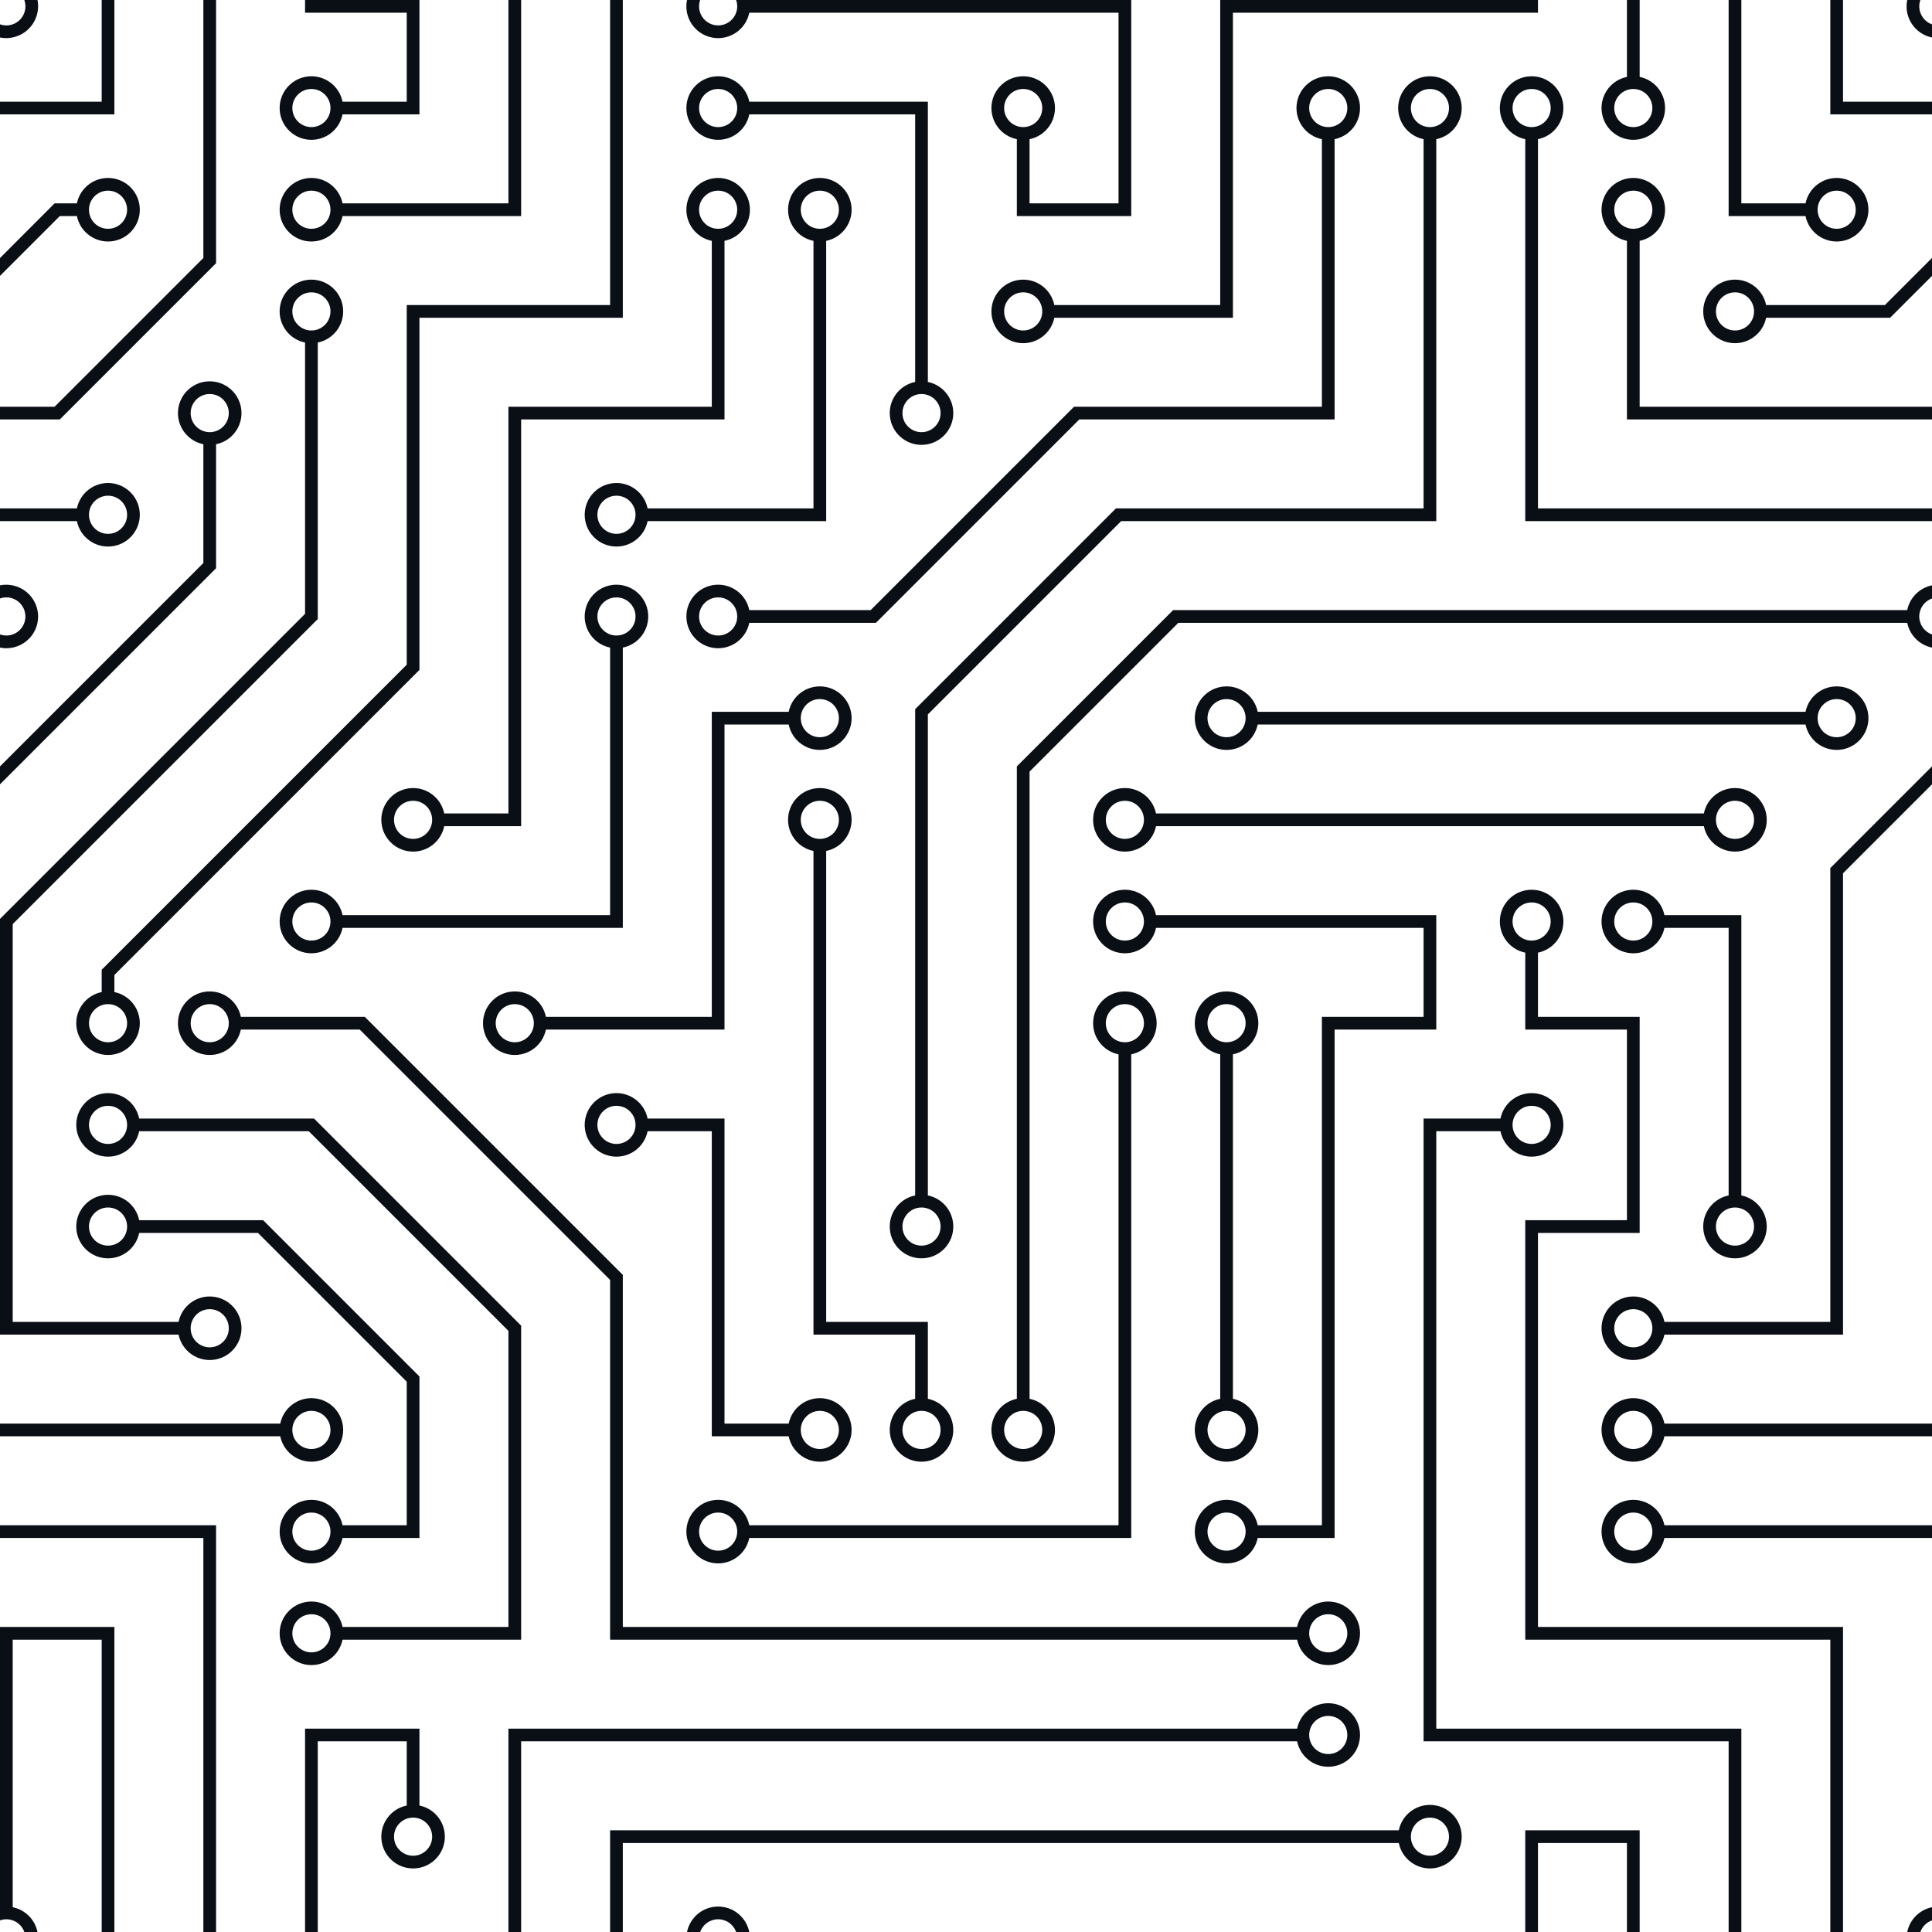
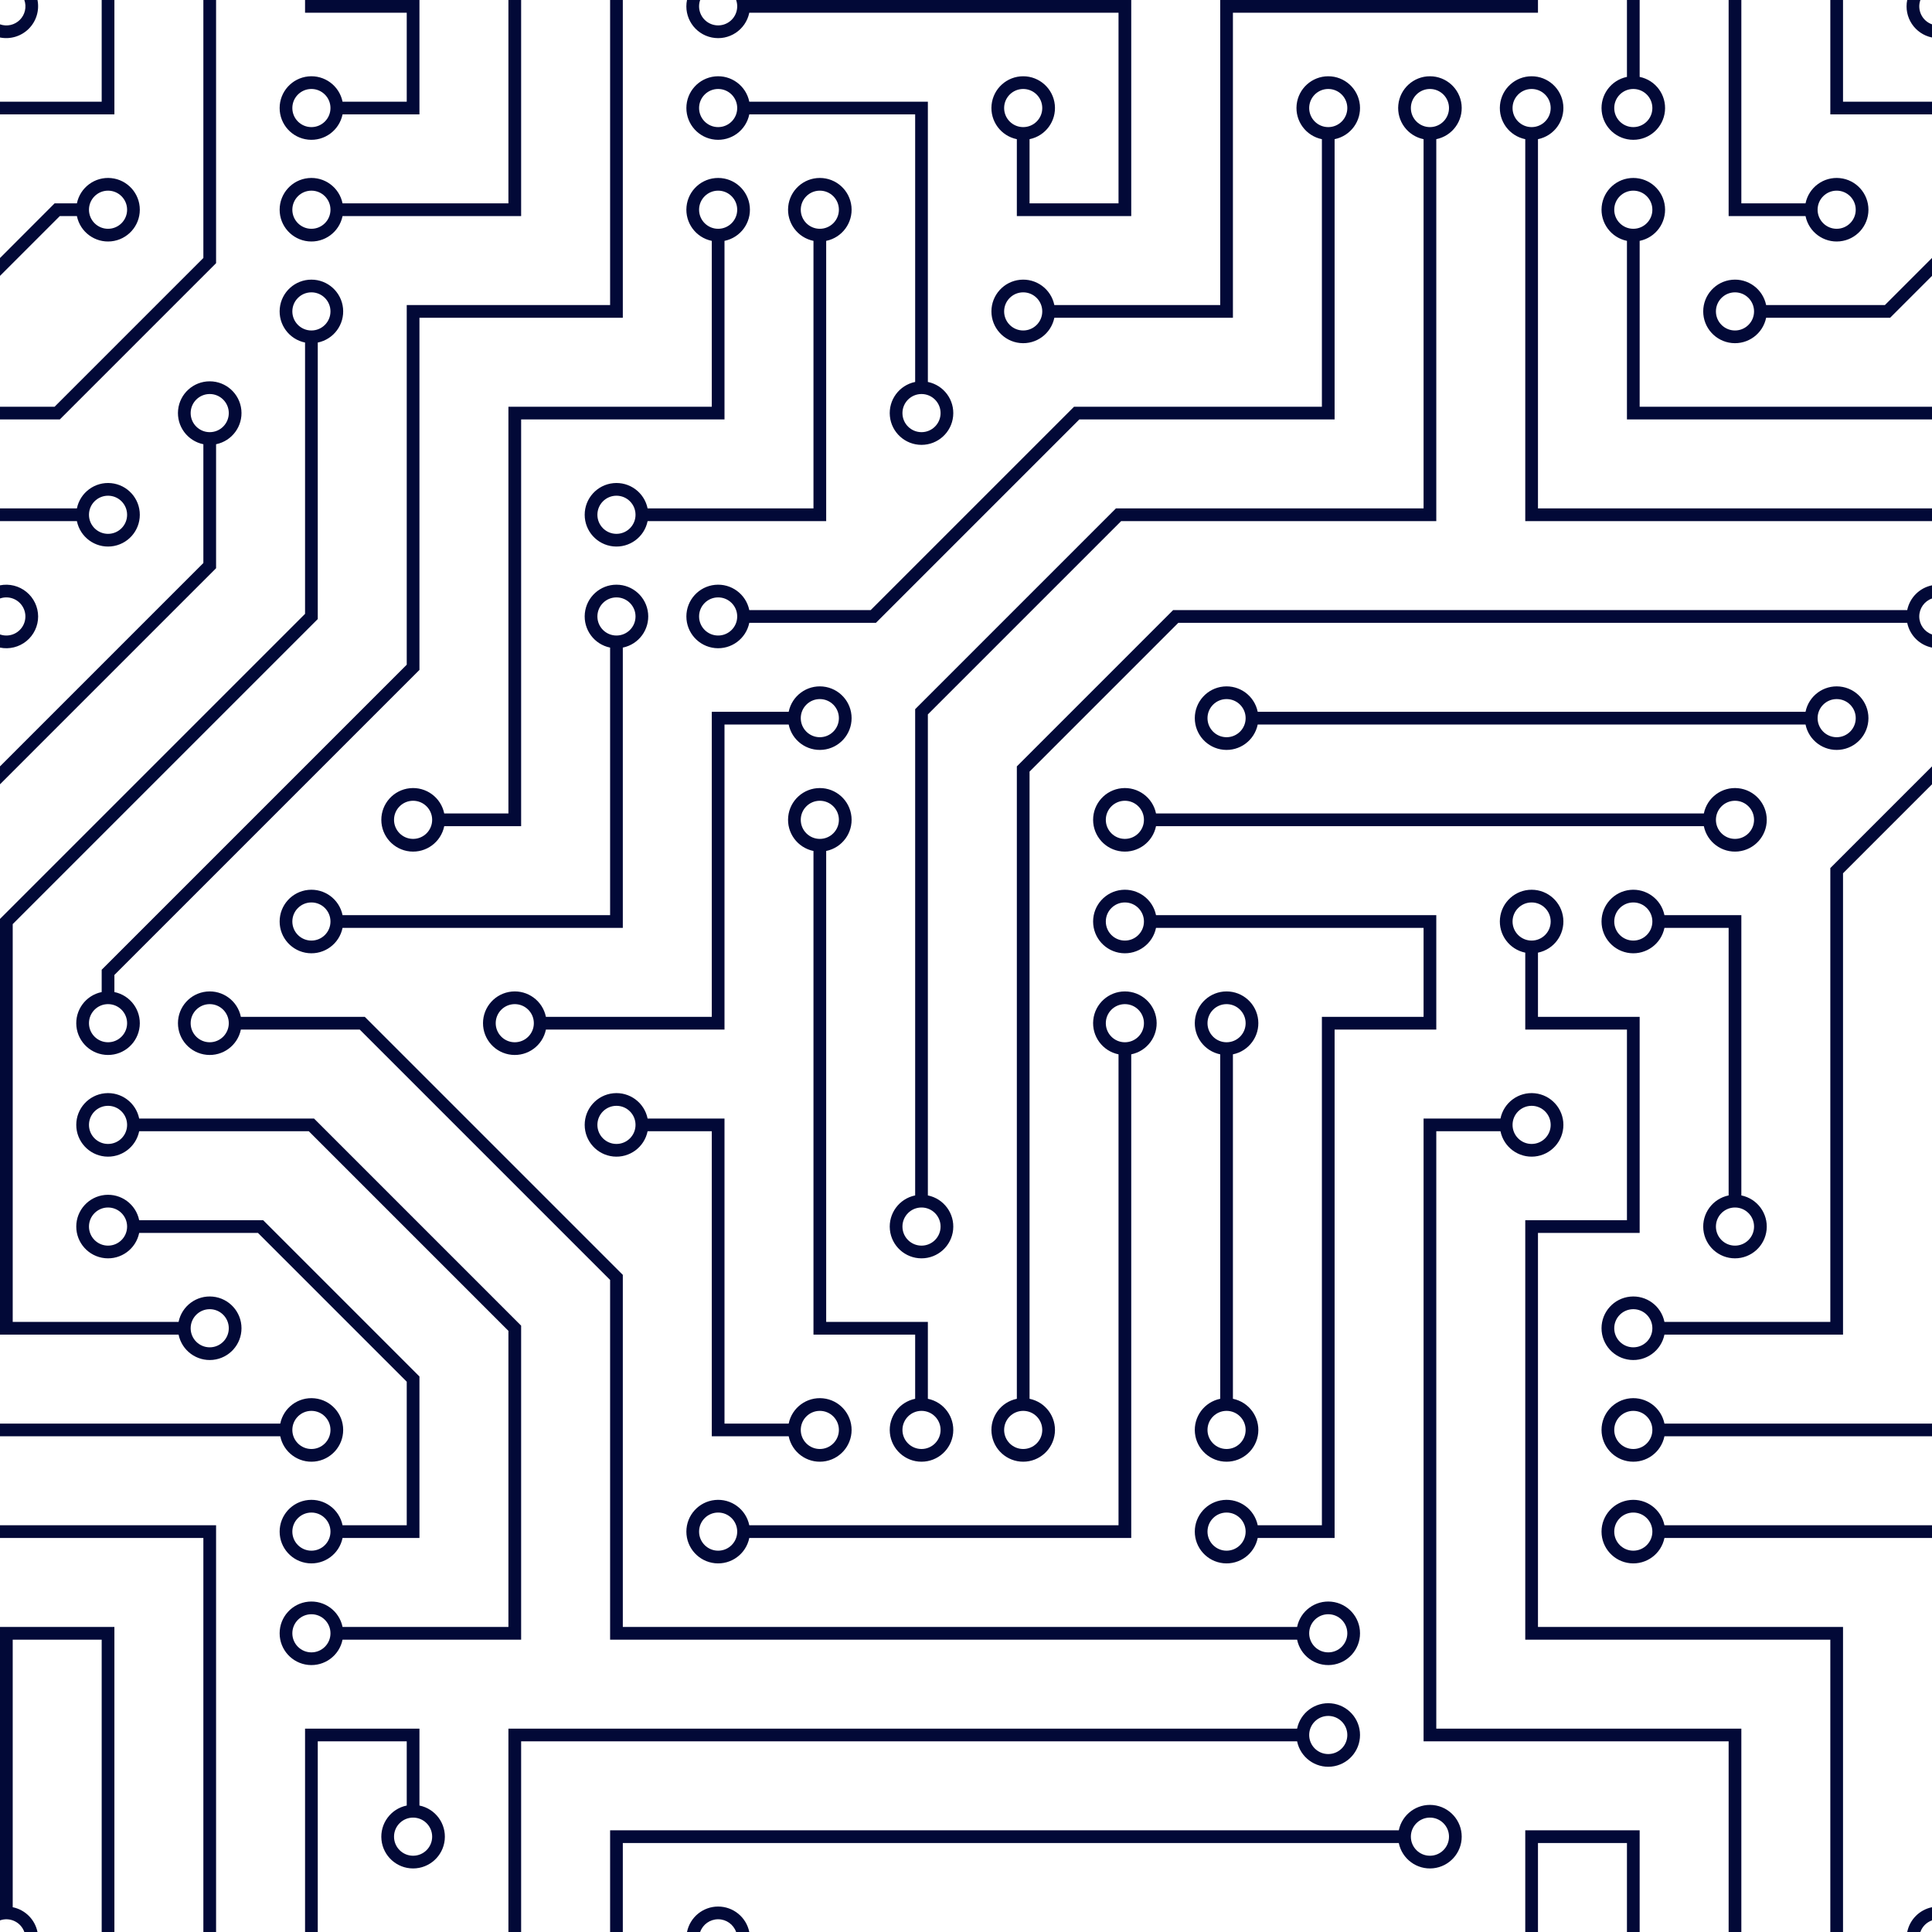
<svg xmlns="http://www.w3.org/2000/svg" viewBox="0 0 304 304" width="304" height="304">
-   <path fill="#0A0E15" d="M44.1 224a5 5 0 1 1 0 2H0v-2h44.1zm160 48a5 5 0 1 1 0 2H82v-2h122.1zm57.8-46a5 5 0 1 1 0-2H304v2h-42.1zm0 16a5 5 0 1 1 0-2H304v2h-42.1zm6.2-114a5 5 0 1 1 0 2h-86.2a5 5 0 1 1 0-2h86.2zm-256-48a5 5 0 1 1 0 2H0v-2h12.1zm185.8 34a5 5 0 1 1 0-2h86.2a5 5 0 1 1 0 2h-86.2zM258 12.1a5 5 0 1 1-2 0V0h2v12.1zm-64 208a5 5 0 1 1-2 0v-54.2a5 5 0 1 1 2 0v54.2zm48-198.2V80h62v2h-64V21.9a5 5 0 1 1 2 0zm16 16V64h46v2h-48V37.9a5 5 0 1 1 2 0zm-128 96V208h16v12.1a5 5 0 1 1-2 0V210h-16v-76.1a5 5 0 1 1 2 0zm-5.9-21.9a5 5 0 1 1 0 2H114v48H85.9a5 5 0 1 1 0-2H112v-48h12.1zm-6.2 130a5 5 0 1 1 0-2H176v-74.1a5 5 0 1 1 2 0V242h-60.1zm-16-64a5 5 0 1 1 0-2H114v48h10.1a5 5 0 1 1 0 2H112v-48h-10.1zM66 284.1a5 5 0 1 1-2 0V274H50v30h-2v-32h18v12.1zM236.1 176a5 5 0 1 1 0 2H226v94h48v32h-2v-30h-48v-98h12.1zm25.8-30a5 5 0 1 1 0-2H274v44.1a5 5 0 1 1-2 0V146h-10.1zm-64 96a5 5 0 1 1 0-2H208v-80h16v-14h-42.1a5 5 0 1 1 0-2H226v18h-16v80h-12.1zm86.2-210a5 5 0 1 1 0 2H272V0h2v32h10.1zM98 101.9V146H53.9a5 5 0 1 1 0-2H96v-42.1a5 5 0 1 1 2 0zM53.9 34a5 5 0 1 1 0-2H80V0h2v34H53.9zm60.1 3.9V66H82v64H69.9a5 5 0 1 1 0-2H80V64h32V37.9a5 5 0 1 1 2 0zM101.9 82a5 5 0 1 1 0-2H128V37.9a5 5 0 1 1 2 0V82h-28.1zm16-64a5 5 0 1 1 0-2H146v44.1a5 5 0 1 1-2 0V18h-26.1zm102.2 270a5 5 0 1 1 0 2H98v14h-2v-16h124.1zM242 149.9V160h16v34h-16v62h48v48h-2v-46h-48v-66h16v-30h-16v-12.1a5 5 0 1 1 2 0zM53.9 18a5 5 0 1 1 0-2H64V2H48V0h18v18H53.9zm112 32a5 5 0 1 1 0-2H192V0h50v2h-48v48h-28.1zm-48-48a5 5 0 0 1-9.8-2h2.07a3 3 0 1 0 5.66 0H178v34h-18V21.9a5 5 0 1 1 2 0V32h14V2h-58.1zm0 96a5 5 0 1 1 0-2H137l32-32h39V21.9a5 5 0 1 1 2 0V66h-40.17l-32 32H117.9zm28.1 90.1a5 5 0 1 1-2 0v-76.51L175.59 80H224V21.9a5 5 0 1 1 2 0V82h-49.59L146 112.41v75.69zm16 32a5 5 0 1 1-2 0v-99.51L184.59 96H300.1a5 5 0 0 1 3.9-3.9v2.07a3 3 0 0 0 0 5.66v2.07a5 5 0 0 1-3.9-3.9H185.41L162 121.41v98.69zm-144-64a5 5 0 1 1-2 0v-3.51l48-48V48h32V0h2v50H66v55.41l-48 48v2.69zM50 53.9v43.51l-48 48V208h26.1a5 5 0 1 1 0 2H0v-65.41l48-48V53.9a5 5 0 1 1 2 0zm-16 16V89.41l-34 34v-2.82l32-32V69.9a5 5 0 1 1 2 0zM12.1 32a5 5 0 1 1 0 2H9.41L0 43.41V40.6L8.59 32h3.51zm265.8 18a5 5 0 1 1 0-2h18.69l7.41-7.41v2.82L297.41 50H277.9zm-16 160a5 5 0 1 1 0-2H288v-71.41l16-16v2.82l-14 14V210h-28.1zm-208 32a5 5 0 1 1 0-2H64v-22.59L40.59 194H21.9a5 5 0 1 1 0-2H41.41L66 216.59V242H53.9zm150.2 14a5 5 0 1 1 0 2H96v-56.6L56.6 162H37.9a5 5 0 1 1 0-2h19.5L98 200.6V256h106.1zm-150.2 2a5 5 0 1 1 0-2H80v-46.59L48.59 178H21.9a5 5 0 1 1 0-2H49.41L82 208.59V258H53.9zM34 39.8v1.61L9.41 66H0v-2h8.59L32 40.59V0h2v39.8zM2 300.1a5 5 0 0 1 3.9 3.9H3.83A3 3 0 0 0 0 302.17V256h18v48h-2v-46H2v42.1zM34 241v63h-2v-62H0v-2h34v1zM17 18H0v-2h16V0h2v18h-1zm273-2h14v2h-16V0h2v16zm-32 273v15h-2v-14h-14v14h-2v-16h18v1zM0 92.1A5.02 5.02 0 0 1 6 97a5 5 0 0 1-6 4.9v-2.07a3 3 0 1 0 0-5.66V92.1zM80 272h2v32h-2v-32zm37.9 32h-2.07a3 3 0 0 0-5.66 0h-2.07a5 5 0 0 1 9.8 0zM5.9 0A5.02 5.02 0 0 1 0 5.9V3.83A3 3 0 0 0 3.83 0H5.9zm294.2 0h2.07A3 3 0 0 0 304 3.83V5.9a5 5 0 0 1-3.9-5.9zm3.9 300.1v2.07a3 3 0 0 0-1.83 1.83h-2.07a5 5 0 0 1 3.9-3.9zM97 100a3 3 0 1 0 0-6 3 3 0 0 0 0 6zm0-16a3 3 0 1 0 0-6 3 3 0 0 0 0 6zm16 16a3 3 0 1 0 0-6 3 3 0 0 0 0 6zm16 16a3 3 0 1 0 0-6 3 3 0 0 0 0 6zm0 16a3 3 0 1 0 0-6 3 3 0 0 0 0 6zm-48 32a3 3 0 1 0 0-6 3 3 0 0 0 0 6zm16 16a3 3 0 1 0 0-6 3 3 0 0 0 0 6zm32 48a3 3 0 1 0 0-6 3 3 0 0 0 0 6zm-16 16a3 3 0 1 0 0-6 3 3 0 0 0 0 6zm32-16a3 3 0 1 0 0-6 3 3 0 0 0 0 6zm0-32a3 3 0 1 0 0-6 3 3 0 0 0 0 6zm16 32a3 3 0 1 0 0-6 3 3 0 0 0 0 6zm32 16a3 3 0 1 0 0-6 3 3 0 0 0 0 6zm0-16a3 3 0 1 0 0-6 3 3 0 0 0 0 6zm-16-64a3 3 0 1 0 0-6 3 3 0 0 0 0 6zm16 0a3 3 0 1 0 0-6 3 3 0 0 0 0 6zm16 96a3 3 0 1 0 0-6 3 3 0 0 0 0 6zm0 16a3 3 0 1 0 0-6 3 3 0 0 0 0 6zm16 16a3 3 0 1 0 0-6 3 3 0 0 0 0 6zm16-144a3 3 0 1 0 0-6 3 3 0 0 0 0 6zm0 32a3 3 0 1 0 0-6 3 3 0 0 0 0 6zm16-32a3 3 0 1 0 0-6 3 3 0 0 0 0 6zm16-16a3 3 0 1 0 0-6 3 3 0 0 0 0 6zm-96 0a3 3 0 1 0 0-6 3 3 0 0 0 0 6zm0 16a3 3 0 1 0 0-6 3 3 0 0 0 0 6zm16-32a3 3 0 1 0 0-6 3 3 0 0 0 0 6zm96 0a3 3 0 1 0 0-6 3 3 0 0 0 0 6zm-16-64a3 3 0 1 0 0-6 3 3 0 0 0 0 6zm16-16a3 3 0 1 0 0-6 3 3 0 0 0 0 6zm-32 0a3 3 0 1 0 0-6 3 3 0 0 0 0 6zm0-16a3 3 0 1 0 0-6 3 3 0 0 0 0 6zm-16 0a3 3 0 1 0 0-6 3 3 0 0 0 0 6zm-16 0a3 3 0 1 0 0-6 3 3 0 0 0 0 6zm-16 0a3 3 0 1 0 0-6 3 3 0 0 0 0 6zM49 36a3 3 0 1 0 0-6 3 3 0 0 0 0 6zm-32 0a3 3 0 1 0 0-6 3 3 0 0 0 0 6zm32 16a3 3 0 1 0 0-6 3 3 0 0 0 0 6zM33 68a3 3 0 1 0 0-6 3 3 0 0 0 0 6zm16-48a3 3 0 1 0 0-6 3 3 0 0 0 0 6zm0 240a3 3 0 1 0 0-6 3 3 0 0 0 0 6zm16 32a3 3 0 1 0 0-6 3 3 0 0 0 0 6zm-16-64a3 3 0 1 0 0-6 3 3 0 0 0 0 6zm0 16a3 3 0 1 0 0-6 3 3 0 0 0 0 6zm-16-32a3 3 0 1 0 0-6 3 3 0 0 0 0 6zm80-176a3 3 0 1 0 0-6 3 3 0 0 0 0 6zm16 0a3 3 0 1 0 0-6 3 3 0 0 0 0 6zm-16-16a3 3 0 1 0 0-6 3 3 0 0 0 0 6zm32 48a3 3 0 1 0 0-6 3 3 0 0 0 0 6zm16-16a3 3 0 1 0 0-6 3 3 0 0 0 0 6zm0-32a3 3 0 1 0 0-6 3 3 0 0 0 0 6zm112 176a3 3 0 1 0 0-6 3 3 0 0 0 0 6zm-16 16a3 3 0 1 0 0-6 3 3 0 0 0 0 6zm0 16a3 3 0 1 0 0-6 3 3 0 0 0 0 6zm0 16a3 3 0 1 0 0-6 3 3 0 0 0 0 6zM17 180a3 3 0 1 0 0-6 3 3 0 0 0 0 6zm0 16a3 3 0 1 0 0-6 3 3 0 0 0 0 6zm0-32a3 3 0 1 0 0-6 3 3 0 0 0 0 6zm16 0a3 3 0 1 0 0-6 3 3 0 0 0 0 6zM17 84a3 3 0 1 0 0-6 3 3 0 0 0 0 6zm32 64a3 3 0 1 0 0-6 3 3 0 0 0 0 6zm16-16a3 3 0 1 0 0-6 3 3 0 0 0 0 6z" />
+   <path fill="#020937" d="M44.1 224a5 5 0 1 1 0 2H0v-2h44.1zm160 48a5 5 0 1 1 0 2H82v-2h122.1zm57.8-46a5 5 0 1 1 0-2H304v2h-42.1zm0 16a5 5 0 1 1 0-2H304v2h-42.1zm6.2-114a5 5 0 1 1 0 2h-86.2a5 5 0 1 1 0-2h86.2zm-256-48a5 5 0 1 1 0 2H0v-2h12.1zm185.8 34a5 5 0 1 1 0-2h86.2a5 5 0 1 1 0 2h-86.2zM258 12.1a5 5 0 1 1-2 0V0h2v12.1zm-64 208a5 5 0 1 1-2 0v-54.2a5 5 0 1 1 2 0v54.2zm48-198.2V80h62v2h-64V21.9a5 5 0 1 1 2 0zm16 16V64h46v2h-48V37.9a5 5 0 1 1 2 0zm-128 96V208h16v12.1a5 5 0 1 1-2 0V210h-16v-76.1a5 5 0 1 1 2 0zm-5.9-21.9a5 5 0 1 1 0 2H114v48H85.9a5 5 0 1 1 0-2H112v-48h12.1zm-6.2 130a5 5 0 1 1 0-2H176v-74.1a5 5 0 1 1 2 0V242h-60.1zm-16-64a5 5 0 1 1 0-2H114v48h10.1a5 5 0 1 1 0 2H112v-48h-10.1zM66 284.1a5 5 0 1 1-2 0V274H50v30h-2v-32h18v12.1zM236.1 176a5 5 0 1 1 0 2H226v94h48v32h-2v-30h-48v-98h12.1zm25.8-30a5 5 0 1 1 0-2H274v44.1a5 5 0 1 1-2 0V146h-10.1zm-64 96a5 5 0 1 1 0-2H208v-80h16v-14h-42.1a5 5 0 1 1 0-2H226v18h-16v80h-12.1zm86.2-210a5 5 0 1 1 0 2H272V0h2v32h10.1zM98 101.9V146H53.9a5 5 0 1 1 0-2H96v-42.1a5 5 0 1 1 2 0zM53.9 34a5 5 0 1 1 0-2H80V0h2v34H53.9zm60.1 3.9V66H82v64H69.9a5 5 0 1 1 0-2H80V64h32V37.9a5 5 0 1 1 2 0zM101.9 82a5 5 0 1 1 0-2H128V37.9a5 5 0 1 1 2 0V82h-28.1zm16-64a5 5 0 1 1 0-2H146v44.1a5 5 0 1 1-2 0V18h-26.1zm102.2 270a5 5 0 1 1 0 2H98v14h-2v-16h124.1zM242 149.9V160h16v34h-16v62h48v48h-2v-46h-48v-66h16v-30h-16v-12.1a5 5 0 1 1 2 0zM53.9 18a5 5 0 1 1 0-2H64V2H48V0h18v18H53.9zm112 32a5 5 0 1 1 0-2H192V0h50v2h-48v48h-28.1zm-48-48a5 5 0 0 1-9.8-2h2.07a3 3 0 1 0 5.66 0H178v34h-18V21.9a5 5 0 1 1 2 0V32h14V2h-58.1zm0 96a5 5 0 1 1 0-2H137l32-32h39V21.9a5 5 0 1 1 2 0V66h-40.17l-32 32H117.9zm28.1 90.1a5 5 0 1 1-2 0v-76.51L175.59 80H224V21.9a5 5 0 1 1 2 0V82h-49.59L146 112.41v75.69zm16 32a5 5 0 1 1-2 0v-99.51L184.59 96H300.1a5 5 0 0 1 3.9-3.9v2.07a3 3 0 0 0 0 5.66v2.07a5 5 0 0 1-3.9-3.9H185.41L162 121.41v98.69zm-144-64a5 5 0 1 1-2 0v-3.51l48-48V48h32V0h2v50H66v55.41l-48 48v2.69zM50 53.9v43.51l-48 48V208h26.1a5 5 0 1 1 0 2H0v-65.41l48-48V53.9a5 5 0 1 1 2 0zm-16 16V89.41l-34 34v-2.82l32-32V69.9a5 5 0 1 1 2 0zM12.1 32a5 5 0 1 1 0 2H9.41L0 43.41V40.6L8.59 32h3.51zm265.8 18a5 5 0 1 1 0-2h18.69l7.41-7.41v2.82L297.41 50H277.9zm-16 160a5 5 0 1 1 0-2H288v-71.41l16-16v2.82l-14 14V210h-28.1zm-208 32a5 5 0 1 1 0-2H64v-22.59L40.59 194H21.9a5 5 0 1 1 0-2H41.41L66 216.59V242H53.9zm150.2 14a5 5 0 1 1 0 2H96v-56.6L56.6 162H37.9a5 5 0 1 1 0-2h19.5L98 200.6V256h106.1zm-150.2 2a5 5 0 1 1 0-2H80v-46.59L48.59 178H21.9a5 5 0 1 1 0-2H49.41L82 208.59V258H53.9zM34 39.8v1.61L9.41 66H0v-2h8.59L32 40.59V0h2v39.8zM2 300.1a5 5 0 0 1 3.9 3.9H3.83A3 3 0 0 0 0 302.17V256h18v48h-2v-46H2v42.1zM34 241v63h-2v-62H0v-2h34v1zM17 18H0v-2h16V0h2v18h-1zm273-2h14v2h-16V0h2v16zm-32 273v15h-2v-14h-14v14h-2v-16h18v1zM0 92.1A5.02 5.02 0 0 1 6 97a5 5 0 0 1-6 4.9v-2.07a3 3 0 1 0 0-5.66V92.1zM80 272h2v32h-2v-32zm37.9 32h-2.07a3 3 0 0 0-5.66 0h-2.07a5 5 0 0 1 9.8 0zM5.9 0A5.02 5.02 0 0 1 0 5.9V3.83A3 3 0 0 0 3.83 0H5.9zm294.2 0h2.07A3 3 0 0 0 304 3.83V5.9a5 5 0 0 1-3.9-5.9zm3.9 300.1v2.07a3 3 0 0 0-1.83 1.83h-2.07a5 5 0 0 1 3.9-3.9zM97 100a3 3 0 1 0 0-6 3 3 0 0 0 0 6zm0-16a3 3 0 1 0 0-6 3 3 0 0 0 0 6zm16 16a3 3 0 1 0 0-6 3 3 0 0 0 0 6zm16 16a3 3 0 1 0 0-6 3 3 0 0 0 0 6zm0 16a3 3 0 1 0 0-6 3 3 0 0 0 0 6zm-48 32a3 3 0 1 0 0-6 3 3 0 0 0 0 6zm16 16a3 3 0 1 0 0-6 3 3 0 0 0 0 6zm32 48a3 3 0 1 0 0-6 3 3 0 0 0 0 6zm-16 16a3 3 0 1 0 0-6 3 3 0 0 0 0 6zm32-16a3 3 0 1 0 0-6 3 3 0 0 0 0 6zm0-32a3 3 0 1 0 0-6 3 3 0 0 0 0 6zm16 32a3 3 0 1 0 0-6 3 3 0 0 0 0 6zm32 16a3 3 0 1 0 0-6 3 3 0 0 0 0 6zm0-16a3 3 0 1 0 0-6 3 3 0 0 0 0 6zm-16-64a3 3 0 1 0 0-6 3 3 0 0 0 0 6zm16 0a3 3 0 1 0 0-6 3 3 0 0 0 0 6zm16 96a3 3 0 1 0 0-6 3 3 0 0 0 0 6zm0 16a3 3 0 1 0 0-6 3 3 0 0 0 0 6zm16 16a3 3 0 1 0 0-6 3 3 0 0 0 0 6zm16-144a3 3 0 1 0 0-6 3 3 0 0 0 0 6zm0 32a3 3 0 1 0 0-6 3 3 0 0 0 0 6zm16-32a3 3 0 1 0 0-6 3 3 0 0 0 0 6zm16-16a3 3 0 1 0 0-6 3 3 0 0 0 0 6zm-96 0a3 3 0 1 0 0-6 3 3 0 0 0 0 6zm0 16a3 3 0 1 0 0-6 3 3 0 0 0 0 6zm16-32a3 3 0 1 0 0-6 3 3 0 0 0 0 6zm96 0a3 3 0 1 0 0-6 3 3 0 0 0 0 6zm-16-64a3 3 0 1 0 0-6 3 3 0 0 0 0 6zm16-16a3 3 0 1 0 0-6 3 3 0 0 0 0 6zm-32 0a3 3 0 1 0 0-6 3 3 0 0 0 0 6zm0-16a3 3 0 1 0 0-6 3 3 0 0 0 0 6zm-16 0a3 3 0 1 0 0-6 3 3 0 0 0 0 6zm-16 0a3 3 0 1 0 0-6 3 3 0 0 0 0 6zm-16 0a3 3 0 1 0 0-6 3 3 0 0 0 0 6zM49 36a3 3 0 1 0 0-6 3 3 0 0 0 0 6zm-32 0a3 3 0 1 0 0-6 3 3 0 0 0 0 6zm32 16a3 3 0 1 0 0-6 3 3 0 0 0 0 6zM33 68a3 3 0 1 0 0-6 3 3 0 0 0 0 6zm16-48a3 3 0 1 0 0-6 3 3 0 0 0 0 6zm0 240a3 3 0 1 0 0-6 3 3 0 0 0 0 6zm16 32a3 3 0 1 0 0-6 3 3 0 0 0 0 6zm-16-64a3 3 0 1 0 0-6 3 3 0 0 0 0 6zm0 16a3 3 0 1 0 0-6 3 3 0 0 0 0 6zm-16-32a3 3 0 1 0 0-6 3 3 0 0 0 0 6zm80-176a3 3 0 1 0 0-6 3 3 0 0 0 0 6zm16 0a3 3 0 1 0 0-6 3 3 0 0 0 0 6zm-16-16a3 3 0 1 0 0-6 3 3 0 0 0 0 6zm32 48a3 3 0 1 0 0-6 3 3 0 0 0 0 6zm16-16a3 3 0 1 0 0-6 3 3 0 0 0 0 6zm0-32a3 3 0 1 0 0-6 3 3 0 0 0 0 6zm112 176a3 3 0 1 0 0-6 3 3 0 0 0 0 6zm-16 16a3 3 0 1 0 0-6 3 3 0 0 0 0 6zm0 16a3 3 0 1 0 0-6 3 3 0 0 0 0 6zm0 16a3 3 0 1 0 0-6 3 3 0 0 0 0 6zM17 180a3 3 0 1 0 0-6 3 3 0 0 0 0 6zm0 16a3 3 0 1 0 0-6 3 3 0 0 0 0 6zm0-32a3 3 0 1 0 0-6 3 3 0 0 0 0 6zm16 0a3 3 0 1 0 0-6 3 3 0 0 0 0 6zM17 84a3 3 0 1 0 0-6 3 3 0 0 0 0 6zm32 64a3 3 0 1 0 0-6 3 3 0 0 0 0 6zm16-16a3 3 0 1 0 0-6 3 3 0 0 0 0 6z" />
</svg>
